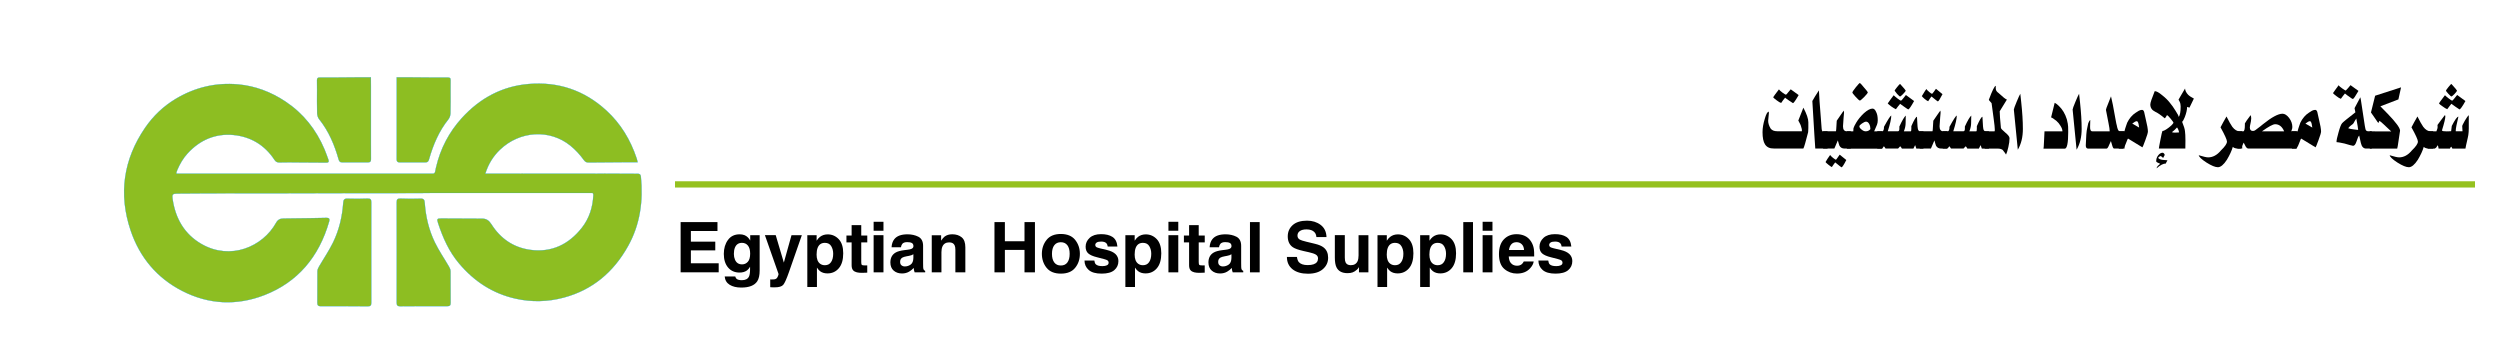
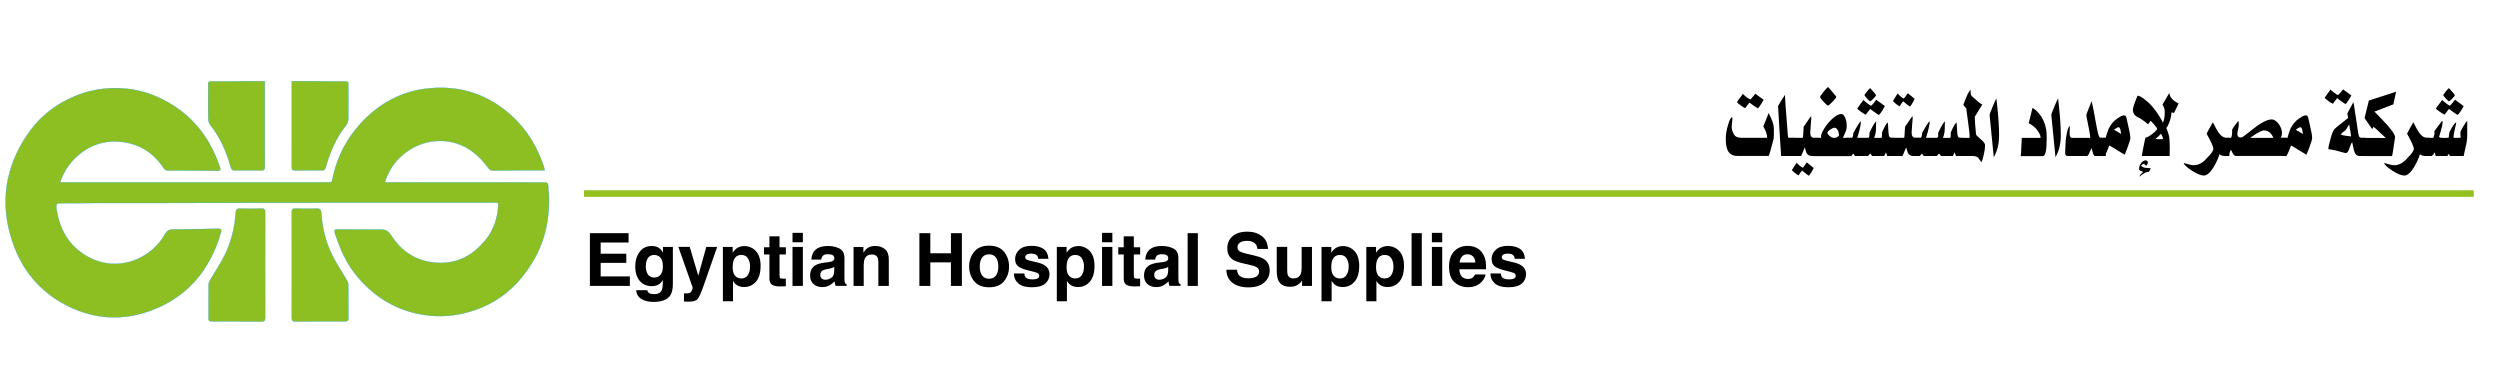
- <svg xmlns="http://www.w3.org/2000/svg" version="1.1" id="Layer_1" x="0px" y="0px" viewBox="0 0 800 114.24" style="enable-background:new 0 0 850.39 114.24;" xml:space="preserve">
+ <svg xmlns="http://www.w3.org/2000/svg" version="1.1" id="Layer_1" x="0px" y="0px" viewBox="38 0 762 114.24" style="enable-background:new 0 0 850.39 114.24;" xml:space="preserve">
  <style type="text/css">
	.st0{fill-rule:evenodd;clip-rule:evenodd;fill:#8DBE22;stroke:#009FE3;stroke-width:0.082;stroke-linejoin:round;}
	.st1{fill:#8DBE22;stroke:#95C11F;stroke-width:2;stroke-linejoin:round;}
</style>
  <g>
    <path class="st0" d="M126.95,24.75c1.61,0,3.05-0.01,4.49,0c2.4,0.01,4.8,0.05,7.2,0.06c1.55,0.01,3.1,0.03,4.64,0   c0.6-0.01,0.94,0.15,0.91,0.85c-0.03,1-0.01,1.99-0.01,2.98c0,2.54,0.04,5.08-0.03,7.62c-0.02,0.64-0.25,1.39-0.64,1.88   c-3.04,3.79-4.9,8.18-6.23,12.86c-0.17,0.58-0.41,0.96-1.08,0.94c-2.77-0.02-5.54-0.02-8.3,0.01c-0.67,0-0.97-0.24-0.96-0.95   c0.02-1.68,0.01-3.36,0.01-5.04c0-6.05,0-12.09,0-18.14C126.95,26.88,126.95,25.93,126.95,24.75z" />
    <path class="st0" d="M118.68,24.75c-1.61,0-3.05-0.01-4.49,0c-2.4,0.01-4.8,0.05-7.2,0.06c-1.55,0.01-3.1,0.03-4.64,0   c-0.6-0.01-0.93,0.15-0.91,0.85c0.03,1,0.02,1.99,0.02,2.98c0,2.54-0.05,5.08,0.03,7.62c0.02,0.64,0.25,1.39,0.64,1.88   c3.04,3.79,4.9,8.18,6.23,12.86c0.17,0.58,0.4,0.96,1.08,0.94c2.77-0.02,5.54-0.02,8.31,0.01c0.67,0,0.97-0.24,0.96-0.95   c-0.02-1.68-0.01-3.36-0.01-5.04c0-6.05,0-12.09,0-18.14C118.68,26.88,118.68,25.93,118.68,24.75z" />
    <path class="st0" d="M144.17,86.77c-0.01-0.47-0.23-0.98-0.47-1.39c-1.51-2.62-3.24-5.11-4.55-7.82   c-1.92-3.95-2.93-8.22-3.24-12.65c-0.06-0.85-0.26-1.37-1.28-1.34c-2.17,0.08-4.35,0.07-6.52-0.02c-0.96-0.04-1.17,0.3-1.17,1.23   c0.03,5.32,0.02,10.63,0.02,15.95c0,5.36,0.01,10.72-0.02,16.07c0,0.87,0.22,1.2,1.12,1.2c5.04-0.05,10.08-0.05,15.13-0.04   c0.71,0,1.02-0.23,1.01-1C144.18,93.57,144.21,90.17,144.17,86.77z" />
    <path class="st0" d="M118.8,80.73c0-5.32-0.02-10.63,0.01-15.95c0.01-0.92-0.21-1.26-1.17-1.23c-2.17,0.09-4.35,0.1-6.52,0.02   c-1.02-0.03-1.22,0.48-1.28,1.34c-0.31,4.43-1.32,8.7-3.24,12.65c-1.32,2.71-3.04,5.2-4.55,7.82c-0.24,0.41-0.46,0.92-0.47,1.39   c-0.04,3.4-0.01,6.8-0.03,10.2c0,0.76,0.3,1,1.02,1c5.04-0.01,10.09-0.01,15.13,0.04c0.89,0.01,1.12-0.33,1.11-1.2   C118.78,91.45,118.8,86.09,118.8,80.73z" />
    <path class="st0" d="M205.08,56.51c-0.07-0.69-0.38-0.9-1.04-0.9c-3.53,0-7.06-0.06-10.6-0.05c-0.99,0-1.99,0.01-2.98,0.03v-0.01   h-21.09c-0.72-0.01-1.44-0.01-2.17-0.02c-1.36,0-2.73,0.01-4.09,0.02h-7.52c-0.1-0.01-0.19-0.02-0.3-0.02   c0.98-3.07,2.52-5.57,4.69-7.65c6.36-6.1,15.93-6.65,22.53-1.32c1.67,1.35,3.07,2.9,4.33,4.62c0.39,0.53,0.81,0.8,1.49,0.79   c3.79-0.06,7.58-0.07,11.38-0.09c1.37-0.01,2.74,0,4.34,0c-0.17-0.62-0.23-0.92-0.32-1.21c-1.99-5.94-5.07-11.08-9.66-15.3   c-7.17-6.6-15.58-9.31-24.94-8.51c-8.39,0.71-15.53,4.49-21.35,10.9c-4.08,4.5-6.83,9.73-8.23,15.73   c-0.35,1.48-0.21,1.91-0.93,2.05H56.49c-0.12-0.21-0.02-0.57,0.24-1.19c0.84-1.95,1.88-3.76,3.32-5.32c4-4.36,8.98-6.4,14.63-5.87   c5.43,0.51,9.99,3.13,13.16,7.96c0.41,0.62,0.88,0.87,1.65,0.84c2.04-0.08,4.09-0.02,6.13-0.01c2.93,0.02,5.87,0.03,8.8,0.06   c0.7,0.01,0.9-0.3,0.66-0.95c-0.4-1.08-0.78-2.18-1.22-3.24c-2.71-6.43-6.86-11.6-12.55-15.38c-4.61-3.06-9.63-4.96-15.08-5.46   c-7.14-0.66-13.88,0.95-20.05,4.66c-3.85,2.31-7.14,5.42-9.75,9.23c-6.91,10.1-8.55,21.13-4.64,32.79   c2.92,8.71,8.47,15.26,16.5,19.39c8.58,4.41,17.5,4.76,26.31,1.35c10.62-4.12,17.47-12.2,20.72-23.55   c0.28-0.99-0.12-1.17-0.89-1.16c-1.74,0.03-3.49,0.07-5.23,0.1c-2.84,0.04-5.67,0.09-8.51,0.11c-1.05,0-1.8,0.38-2.34,1.37   c-4.28,7.7-14.62,12.12-23.88,6.78c-5.42-3.12-8.35-8.12-9.25-14.45c-0.2-1.39,0.01-1.66,1.37-1.68c3.43-0.05,6.86-0.07,10.29-0.07   c6.67-0.01,13.33,0,20-0.01c9.47-0.01,18.93-0.05,28.4-0.07c6.07-0.01,12.14,0.02,18.21-0.01c1.37,0,2.74-0.02,4.11-0.04h52.02   c0.17,0.12,0.27,0.34,0.25,0.76c-0.17,3.87-1.35,7.42-3.66,10.37c-4.23,5.39-9.74,7.99-16.5,7.08c-5.33-0.73-9.51-3.53-12.46-8.19   c-0.76-1.2-1.6-1.8-2.96-1.8c-4.35,0.01-8.71-0.04-13.06-0.06c-1.36,0-1.48,0.14-1.04,1.48c1.54,4.7,3.5,9.1,6.73,12.93   c4.9,5.8,10.82,9.61,18.06,11.24c5.19,1.17,10.36,1.03,15.48-0.35c9.11-2.45,15.88-8.12,20.55-16.53   C204.83,71.81,205.85,64.33,205.08,56.51z" />
  </g>
  <line class="st1" x1="216" y1="59" x2="792" y2="59" />
  <g>
    <path d="M564.8,46.19c-0.53-0.82-0.79-2.12-0.79-3.91c0-1.3,0.24-2.71,0.71-4.24c0.44-1.53,0.85-2.3,1.29-2.3   c0,0.24,0,0.41,0.03,0.5c-0.15,1.38-0.23,2.15-0.23,2.38c0,0.79,0.26,1.62,0.76,2.47c0.44,0.62,1.15,0.91,2.18,0.91h7.86   l-0.03-0.68c-0.18-0.79-0.41-1.47-0.71-1.97c-0.12-0.29-0.27-0.56-0.41-0.77l1.62-4.12c1.06,2,1.59,3.56,1.59,4.68v1.82   c0,0.56-0.03,1-0.06,1.32c-0.79,3.06-1.27,4.8-1.53,5.24h-9.45C566.33,47.55,565.39,47.11,564.8,46.19z M575.57,30.42   c-1,1.74-1.62,2.59-1.82,2.59c-0.03,0-0.44-0.26-1.24-0.82c-0.82-0.56-1.24-0.88-1.27-0.94l-0.68,0.85l-0.59,0.85   c-0.32-0.09-0.79-0.35-1.44-0.85c-0.53-0.38-0.91-0.71-1.12-0.97l0.56-0.82l1.29-1.71c0.15,0.24,0.53,0.59,1.12,1.03   c0.62,0.44,1,0.68,1.12,0.68c0.09,0,0.32-0.26,0.74-0.79l0.79-0.94L575.57,30.42z" />
    <path d="M580.81,30.86c0.38-0.62,0.79-1.27,1.24-1.94c0.09,2,0.29,4.94,0.62,8.86c0.06,1.15,0.15,2.3,0.26,3.44   c0.06,0.56,0.21,0.85,0.44,0.88c-0.35-0.06,0.12-0.09,1.44-0.09v5.53h-3.92c-0.03-0.03-0.12-1.47-0.29-4.39l-0.65-10.83   C580.19,31.89,580.48,31.42,580.81,30.86z" />
    <path d="M587.61,41.07l0.15-2.44c0-0.03,0.35-0.56,1.09-1.59c0.68-1.03,1.09-1.56,1.18-1.65l0.06,0.68l-0.15,1.71   c-0.03,0.44-0.06,0.88-0.09,1.35l-0.09,1.29c0,1.06,0.41,1.59,1.21,1.59h1.29v5.53h-2c-0.77,0-1.32-0.32-1.65-0.94   c-0.15-0.38-0.29-0.94-0.5-1.68l-1.12,2.62h-3.59v-5.53h4.09C587.55,41.93,587.58,41.6,587.61,41.07z M588.7,49.49l2.12,1.71   c-0.79,1.56-1.33,2.35-1.53,2.35c-0.06,0-0.74-0.53-2.03-1.59c-0.15,0.18-0.32,0.41-0.53,0.71c-0.06,0.06-0.09,0.12-0.12,0.18   l-0.26,0.38c-0.09,0.09-0.12,0.15-0.15,0.24c-0.26-0.12-0.65-0.38-1.15-0.79c-0.5-0.41-0.79-0.68-0.88-0.82   c0.5-0.85,0.82-1.38,1.03-1.62l0.44-0.65c0.15,0.24,0.47,0.56,0.94,0.94c0.5,0.38,0.82,0.59,0.91,0.59c0.06,0,0.26-0.26,0.62-0.79   C588.49,49.76,588.7,49.49,588.7,49.49z" />
    <path d="M593.11,41.04c0.09-0.38,0.41-1,0.91-1.85c0.62-1.03,1.41-2,2.44-2.97c1.09-0.97,2-1.47,2.74-1.47   c0.5,0,0.88,0.38,1.21,1.18c0.32,0.62,0.47,1.5,0.47,2.59c0,0.5-0.09,0.97-0.24,1.38l-0.91,2.12h2.56l0.06,5.56h-11.36v-5.56h2.06   L593.11,41.04z M595.17,26.56c0.09,0,0.53,0.47,1.29,1.41c0.82,0.94,1.24,1.47,1.24,1.56c0,0.21-0.38,0.71-1.15,1.5   c-0.77,0.77-1.24,1.15-1.38,1.15c-0.18,0-0.62-0.38-1.35-1.18c-0.71-0.79-1.06-1.24-1.06-1.38c0-0.21,0.35-0.77,1.09-1.68   C594.58,27.03,595.02,26.56,595.17,26.56z M598.17,39.72c-0.27-0.53-0.62-0.79-1.03-0.79c-0.32,0-0.77,0.21-1.32,0.59   c-0.56,0.38-0.82,0.68-0.82,0.91c0,0.32,0.24,0.68,0.74,1.06c0.44,0.35,0.85,0.53,1.29,0.53c0.62,0,1.12-0.24,1.5-0.71   C598.53,40.72,598.41,40.19,598.17,39.72z" />
    <path d="M600.7,42.01h1.59c0.38,0,0.59-0.47,0.59-1.44c1.24-2.27,2-3.47,2.33-3.62c0,1.03-0.38,2.74-1.12,5.06h3.24   c0.35,0,0.5-0.35,0.47-1.03v-0.5c0.91-1.97,1.59-3.12,2.06-3.5c-0.03,0.09-0.03,0.29-0.03,0.62l-0.03,1.77   c0,0.82-0.18,1.71-0.56,2.65h2.18c0.15,0,0.21-0.29,0.21-0.91v-0.74c0.88-2,1.47-3,1.8-3l0.18,3.06c0.03,0.26,0.06,0.5,0.09,0.71   l0.12,0.44c0.15,0.29,0.38,0.44,0.74,0.44h0.94v5.53h-2.27l-0.38-1.12l-0.56,1.12h-3.68c-0.24-0.47-0.44-0.71-0.59-0.71   c-0.03,0-0.15,0.12-0.32,0.35c-0.18,0.24-0.29,0.35-0.38,0.35h-3.94c-0.26-0.47-0.47-0.71-0.59-0.71   c-0.21,0.47-0.53,0.71-0.91,0.71h-1.15V42.01z M612.51,32.33c-1,1.8-1.62,2.68-1.88,2.68c-0.06,0-0.5-0.29-1.29-0.85l-0.91-0.65   c-0.24-0.15-0.35-0.27-0.38-0.29l-0.68,0.82l-0.68,0.91c-0.35-0.15-0.85-0.44-1.47-0.88c-0.62-0.47-1-0.79-1.15-0.97   c0.32-0.47,0.65-0.94,1-1.41c0.26-0.38,0.59-0.77,0.91-1.21c0.21,0.21,0.59,0.56,1.21,1.03c0.62,0.47,0.97,0.71,1.12,0.71   c0.09,0,0.35-0.26,0.79-0.82l0.79-1L612.51,32.33z M608.03,26.86c1.21,1.32,1.79,2.03,1.79,2.12c0,0.18-0.27,0.53-0.82,1.09   s-0.88,0.82-0.97,0.82c-0.12,0-0.44-0.29-0.97-0.85c-0.5-0.62-0.77-0.97-0.77-1c0-0.15,0.26-0.53,0.79-1.18   C607.62,27.18,607.94,26.86,608.03,26.86z" />
    <path d="M618.51,41.07l0.15-2.44c0-0.03,0.35-0.56,1.09-1.59c0.68-1.03,1.09-1.56,1.18-1.65l0.06,0.68l-0.15,1.71   c-0.03,0.44-0.06,0.88-0.09,1.35l-0.09,1.29c0,1.06,0.41,1.59,1.21,1.59h1.29v5.53h-2c-0.77,0-1.32-0.32-1.65-0.94   c-0.15-0.38-0.29-0.94-0.5-1.68l-1.12,2.62h-3.59v-5.53h4.09C618.45,41.93,618.48,41.6,618.51,41.07z M619.16,28.89l0.35-0.47   l2.09,1.71c-0.79,1.56-1.29,2.33-1.5,2.33c-0.06,0-0.74-0.53-2.03-1.59c-0.32,0.38-0.62,0.85-1.06,1.53   c-0.26-0.09-0.65-0.35-1.18-0.79c-0.09-0.09-0.21-0.18-0.32-0.29l-0.06-0.06l-0.06-0.06c-0.09-0.03-0.09-0.09-0.12-0.12   c-0.15-0.15-0.26-0.24-0.29-0.32l1-1.62l0.44-0.65c0.18,0.26,0.5,0.59,0.97,0.97c0.44,0.38,0.74,0.56,0.88,0.56   c0.03,0,0.27-0.26,0.65-0.77C619.01,29.09,619.07,28.98,619.16,28.89z" />
    <path d="M621.66,42.01h1.59c0.38,0,0.59-0.47,0.59-1.44c1.24-2.27,2-3.47,2.33-3.62c0,1.03-0.38,2.74-1.12,5.06h3.24   c0.35,0,0.5-0.35,0.47-1.03v-0.5c0.91-1.97,1.59-3.12,2.06-3.5c-0.03,0.09-0.03,0.29-0.03,0.62l-0.03,1.77   c0,0.82-0.18,1.71-0.56,2.65h2.18c0.15,0,0.21-0.29,0.21-0.91v-0.74c0.88-2,1.47-3,1.79-3l0.18,3.06c0.03,0.26,0.06,0.5,0.09,0.71   l0.12,0.44c0.15,0.29,0.38,0.44,0.74,0.44h0.94v5.53h-2.27l-0.38-1.12l-0.56,1.12h-3.68c-0.24-0.47-0.44-0.71-0.59-0.71   c-0.03,0-0.15,0.12-0.32,0.35c-0.18,0.24-0.29,0.35-0.38,0.35h-3.95c-0.26-0.47-0.47-0.71-0.59-0.71   c-0.21,0.47-0.53,0.71-0.91,0.71h-1.15V42.01z" />
    <path d="M638.7,28.74c0.12,0.35,0.35,0.68,0.74,0.94c1.53,1.41,2.44,2.15,2.77,2.18l-2.3,3.74c0,0.97,0.12,2.71,0.38,5.3   c0,0.24,0.47,0.74,1.38,1.5c0.91,0.74,1.38,1.35,1.38,1.82c0,0.79-0.12,1.77-0.38,2.86c-0.26,1.18-0.53,1.97-0.74,2.38   c-0.21-0.35-0.56-0.85-1.09-1.5c-0.38-0.27-0.91-0.41-1.59-0.41h-4.15v-5.53h3.12c0.09,0,0.12-0.18,0.12-0.53   c0-0.56-0.12-1.71-0.35-3.38l-0.68-5.09l-0.56-0.65c-0.18-0.18-0.29-0.32-0.32-0.44c1.09-2.97,1.83-4.44,2.21-4.47v0.82   C638.64,28.47,638.67,28.62,638.7,28.74z" />
    <path d="M645.35,32.51c0.56-1.35,0.94-2.18,1.15-2.5l0.29,2.68c0.35,3.27,0.53,6.12,0.53,8.57c0,2.59-0.53,4.8-1.62,6.65   l-1.27-12.86C644.44,34.83,644.73,33.98,645.35,32.51z" />
    <path d="M658.83,33.89c1.18,1.12,2.03,2.56,2.56,4.3c0.26,1.06,0.41,1.85,0.41,2.38l0.03,1.62c0,3.59-0.38,5.39-1.12,5.39h-6.8   c0.06-0.15,0.12-0.94,0.18-2.44c0.09-1.65,0.15-2.65,0.15-3.12h5.74c0-0.53-0.21-1.12-0.65-1.8c-0.32-0.56-0.74-1.06-1.24-1.5   c-0.82-0.68-1.41-1.06-1.74-1.15l1.15-4.68C657.86,33.04,658.3,33.39,658.83,33.89z" />
    <path d="M664.16,32.51c0.56-1.35,0.94-2.18,1.15-2.5l0.29,2.68c0.35,3.27,0.53,6.12,0.53,8.57c0,2.59-0.53,4.8-1.62,6.65   l-1.27-12.86C663.24,34.83,663.54,33.98,664.16,32.51z" />
    <path d="M676.93,37.98l0.21,1.12c0.09,0.44,0.12,0.71,0.21,0.91c0.09,0.56,0.21,0.97,0.29,1.18c0.18,0.56,0.41,0.82,0.68,0.82h1.53   v5.53h-3.33c-0.21,0-0.41-0.29-0.59-0.91l-0.44-1.5c0,0.06-0.18,0.47-0.56,1.24c-0.32,0.79-0.59,1.18-0.82,1.18h-5.92   c-0.5,0-0.74-0.35-0.74-1.03c0.09-2.74,0.21-4.62,0.47-5.59l0.32-1.5c0.21-0.56,0.41-0.88,0.65-1.03l-0.06,2.21   c-0.03,0.94,0.21,1.41,0.71,1.41h5.56c0-0.5-0.12-1.38-0.38-2.65l-0.82-4.21c0-0.18,0.23-0.88,0.74-2.09l0.88-2.24   C675.84,32.04,676.31,34.42,676.93,37.98z" />
    <path d="M685.44,35.16c0.32,0,0.53,0.21,0.68,0.65c0.21,0.91,0.35,1.65,0.5,2.24c0.47,1.91,0.71,3.27,0.71,4.03   c0,0.38-0.26,1.29-0.82,2.77c-0.56,1.53-0.88,2.3-0.94,2.3l-4.59-2.8c-0.09,0-0.32,0.53-0.71,1.59c-0.41,1.09-0.76,1.62-1.03,1.62   h-1.24v-5.53h1.82c0.15-0.59,0.29-1.12,0.5-1.68l0.38-1.09c0.68-1.38,1.56-2.44,2.71-3.18l1.03-0.65   C684.82,35.24,685.14,35.16,685.44,35.16z M684.32,39.6c-0.15-0.56-0.32-0.82-0.56-0.82c-0.32,0-0.82,0.27-1.44,0.77l2.21,1.27   L684.32,39.6z" />
    <path d="M699.21,28.33c0.06,0.68,0.38,1.35,0.97,1.97c0.41,0.41,1.03,0.82,1.86,1.24l-1.41,2.91l-0.76-0.24   c0,0.88-0.24,1.97-0.74,3.27c-0.32,0.82-0.62,1.32-0.85,1.5c0.56,1.35,0.85,2.35,0.91,2.97c0.09,0.68,0.15,1.65,0.15,3.03   l-0.03,2.56h-8.48c0-0.09,0.03-0.32,0.12-0.79l0.38-2c0.35-1.8,0.56-2.74,0.65-2.83c0.38,0,1.06-0.35,2.03-1.09   c0.62-0.44,1.12-0.94,1.5-1.5c0-0.18-0.29-0.62-0.88-1.32c-0.62-0.77-1.03-1.15-1.21-1.15c-0.03,0-0.12,0.18-0.29,0.5   c-0.21,0.32-0.35,0.5-0.41,0.5c-1.27-1.06-2.29-1.77-3.09-2.12c-1.03-0.5-1.53-1.27-1.53-2.33c0-0.53,0.47-1.94,1.41-4.24   c0.56,0,1.32,0.41,2.35,1.27c1.09,0.85,1.91,1.68,2.47,2.41c0.62,0.74,1.24,1.59,1.86,2.62c0.68,1.03,1,1.68,1,1.97   c0.41-0.56,0.62-1.68,0.62-3.39c0-0.59-0.12-1.12-0.35-1.56c-0.24-0.47-0.35-0.65-0.35-0.56l0.59-1.03   C698.06,30.24,698.59,29.36,699.21,28.33z M692.06,48.87c0.12,0,0.26,0.09,0.41,0.24c0.15,0.15,0.23,0.32,0.23,0.5l-0.5,0.94   c-0.41-0.41-0.68-0.62-0.82-0.62c-0.15,0-0.41,0.18-0.79,0.56c0.21,0.35,0.74,0.59,1.53,0.68l1.12,0.09c0.18,0,0.29,0,0.35,0.03   L693,52.38c-0.68-0.09-1.65,0.41-2.94,1.5c0.15-0.38,0.29-0.65,0.47-0.82l0.74-0.65c-0.85-0.32-1.29-0.59-1.29-0.79   c0-0.68,0.18-1.3,0.56-1.8C690.97,49.2,691.5,48.87,692.06,48.87z M695.65,42.43h0.62c0.24,0,0.41,0,0.62-0.03   c0.21,0,0.32,0,0.41-0.03c-0.09-0.62-0.32-1.15-0.65-1.59c-0.56,0.62-1.09,1.12-1.62,1.5C695.09,42.34,695.29,42.4,695.65,42.43z" />
    <path d="M716.69,42.01h0.82v5.53h-1.65c-0.68-0.09-1.15-0.27-1.35-0.56c-0.38,1.29-1.03,2.68-1.91,4.15   c-1.03,1.59-2,2.38-2.88,2.38c-0.85,0-2.06-0.5-3.65-1.5c-1.59-1.03-2.41-1.83-2.47-2.33c1.47,0.44,2.47,0.68,3,0.68   c1.5,0,2.88-0.74,4.09-2.21c1.29-1.24,1.94-2.18,1.94-2.85c0-0.56-0.68-2.06-2.06-4.56l0.88-1.65c0.38-0.68,0.71-1.27,1.03-1.82   c0.79,1.59,1.41,2.68,1.85,3.3C715.07,41.54,715.84,42.01,716.69,42.01z" />
    <path d="M718.66,46.96l-0.68-1.32l-0.41,0.85c-0.21,0.35-0.35,0.71-0.56,1.06h-1.03v-5.53h1.85c0.35,0,0.53-0.68,0.53-2.03v-0.5   c0.18-0.38,0.79-1.27,1.85-2.65c0.12,0.32,0.18,0.68,0.18,1.06c0,0.44-0.12,1.21-0.38,2.3l-0.06,0.59c0,0.74,0.32,1.12,1,1.12   c0.26,0,0.53-0.09,0.77-0.27l0.82-0.62c0.5-0.38,1.06-0.79,1.65-1.3c2.74-2.21,4.83-3.33,6.21-3.33c0.71,0,1.41,0.44,2.12,1.35   c0.68,0.91,1.03,1.88,1.03,2.91c0,0.12-0.03,0.29-0.06,0.5c-0.06,0.27-0.15,0.56-0.27,0.85h1.74v5.53h-15.48   C719.22,47.55,718.93,47.34,718.66,46.96z M728.05,39.75c-0.71,0-2.12,0.77-4.21,2.27h7.09C730.29,40.51,729.32,39.75,728.05,39.75   z" />
    <path d="M740.85,35.16c0.32,0,0.53,0.21,0.68,0.65c0.21,0.91,0.35,1.65,0.5,2.24c0.47,1.91,0.71,3.27,0.71,4.03   c0,0.38-0.27,1.29-0.82,2.77c-0.56,1.53-0.88,2.3-0.94,2.3l-4.59-2.8c-0.09,0-0.32,0.53-0.71,1.59c-0.41,1.09-0.77,1.62-1.03,1.62   h-1.24v-5.53h1.82c0.15-0.59,0.29-1.12,0.5-1.68l0.38-1.09c0.68-1.38,1.56-2.44,2.71-3.18l1.03-0.65   C740.23,35.24,740.56,35.16,740.85,35.16z M739.73,39.6c-0.15-0.56-0.32-0.82-0.56-0.82c-0.32,0-0.82,0.27-1.44,0.77l2.21,1.27   L739.73,39.6z" />
    <path d="M754.71,29.09c-1,1.74-1.59,2.59-1.8,2.59c-0.12,0-0.53-0.26-1.27-0.82c-0.38-0.27-0.68-0.44-0.88-0.65l-0.38-0.29   l-0.68,0.85c-0.41,0.53-0.62,0.82-0.62,0.85c-0.41-0.15-0.88-0.41-1.41-0.85c-0.59-0.44-0.97-0.77-1.12-0.97l0.38-0.53   c0.12-0.21,0.24-0.35,0.32-0.47l1.12-1.53c0.15,0.27,0.53,0.59,1.15,1.03c0.62,0.44,1,0.68,1.12,0.68c0.03,0,0.29-0.27,0.74-0.79   l0.79-0.94L754.71,29.09z M755.48,31.95l1.27,8.36c0.06,0.44,0.12,0.77,0.18,0.91c0.09,0.53,0.38,0.79,0.94,0.79h1.09v5.53h-1.8   c-0.85,0-1.41-0.59-1.68-1.77l-0.53-2.38c-0.24,0.15-0.53,0.77-0.85,1.83c-0.32,0.97-0.68,1.44-1.12,1.44   c-0.09,0-0.44-0.09-1.03-0.24l-1.74-0.5c-1.32-0.29-2.18-0.44-2.53-0.44c0-0.62,0.21-1.65,0.65-3.12c0.44-1.62,0.82-2.59,1.15-2.94   c0.29-0.35,1.71-1.5,4.24-3.47l-0.26-1.35l1.85-3.47C755.33,31.18,755.39,31.45,755.48,31.95z M753.18,39.34l-0.24,0.32l-0.77,0.59   c-0.32,0.27-0.59,0.53-0.74,0.79c0.35,0.15,0.91,0.26,1.65,0.35l0.91,0.12c0.26,0.03,0.47,0.06,0.62,0.06   c0-0.38-0.21-1.56-0.59-3.65l-0.47,0.74C753.42,38.92,753.27,39.13,753.18,39.34z" />
    <path d="M761.42,38.66l-0.35,0.71c-0.21-0.27-0.44-0.56-0.71-1l-1.65-2.38l1.33-5.36l8.3-2.68l-0.85,3.86l-5.77,2.21l2.41,2.47   c2.59,2.68,3.89,4.47,3.89,5.33l-0.74,4.92c-0.09,0.44-0.15,0.68-0.18,0.82h-8.77v-5.53l6.86,0.03   C763.07,40.04,761.87,38.92,761.42,38.66z" />
    <path d="M777.79,42.01h0.82v5.53h-1.65c-0.68-0.09-1.15-0.27-1.35-0.56c-0.38,1.29-1.03,2.68-1.91,4.15   c-1.03,1.59-2,2.38-2.88,2.38c-0.85,0-2.06-0.5-3.65-1.5c-1.59-1.03-2.41-1.83-2.47-2.33c1.47,0.44,2.47,0.68,3,0.68   c1.5,0,2.88-0.74,4.09-2.21c1.29-1.24,1.94-2.18,1.94-2.85c0-0.56-0.68-2.06-2.06-4.56l0.88-1.65c0.38-0.68,0.71-1.27,1.03-1.82   c0.79,1.59,1.41,2.68,1.85,3.3C776.17,41.54,776.93,42.01,777.79,42.01z" />
    <path d="M788.74,38.63c0.56-0.94,0.97-1.53,1.27-1.77v4.24c0,0.79-0.06,1.5-0.15,2.12c0,0.06-0.06,0.35-0.18,0.91l-0.53,2.33   c-0.15,0.62-0.21,1-0.21,1.09h-4.18c-0.21-0.41-0.35-0.62-0.38-0.62c-0.09,0-0.21,0.21-0.41,0.62h-3.62   c-0.06-0.5-0.15-0.88-0.29-1.09l-0.32,0.53c-0.09,0.18-0.18,0.26-0.24,0.29c-0.09,0.09-0.21,0.18-0.41,0.27h-2.21v-5.53h2.77   c0.27-0.62,0.41-1.12,0.38-1.47l-0.03-0.56c0.68-0.91,1.41-1.97,2.33-3.12c0.12,0,0.18,0.12,0.18,0.38c0,0.62-0.35,2.12-1.09,4.5   c0.12,0.21,0.62,0.29,1.5,0.29c0.38,0,0.68,0,0.94-0.03c0.27,0,0.41,0,0.5-0.03l0.21-1.68c1-1.97,1.71-2.97,2.12-2.97   c-0.56,2.33-0.85,3.8-0.85,4.47v0.21H788l-0.09-1.65C787.88,40.22,788.18,39.66,788.74,38.63z M786.29,30.39l2.65,1.94   c-1,1.8-1.65,2.68-1.91,2.68c-0.03,0-0.47-0.29-1.27-0.85c-0.09-0.09-0.21-0.12-0.29-0.21l-1.03-0.74l-0.32,0.41   c-0.15,0.15-0.24,0.29-0.32,0.41c-0.26,0.32-0.47,0.59-0.68,0.91c-0.21-0.09-0.41-0.18-0.65-0.32c-0.27-0.15-0.5-0.35-0.82-0.56   c-0.68-0.44-1.06-0.77-1.18-0.97c0.27-0.44,0.62-0.91,1-1.41l0.47-0.62c0.21-0.26,0.32-0.44,0.44-0.59l0.44,0.41l0.76,0.62   c0.62,0.47,0.97,0.71,1.12,0.71c0.09,0,0.35-0.26,0.79-0.82C786.03,30.74,786.29,30.42,786.29,30.39z M784.44,26.86   c1.21,1.32,1.79,2.03,1.79,2.12c0,0.18-0.27,0.53-0.79,1.09c-0.56,0.56-0.88,0.82-1,0.82c-0.09,0-0.41-0.29-0.94-0.85   c-0.53-0.59-0.79-0.91-0.79-1c0-0.15,0.26-0.53,0.79-1.18C784.03,27.18,784.35,26.86,784.44,26.86z" />
  </g>
  <g>
    <path d="M228.89,80.12h-7.81v4.13h8.9v2.89H217.8V71.07h11.79v2.85h-8.51v3.41h7.81V80.12z" />
    <path d="M235.71,89.23c0.33,0.28,0.9,0.43,1.69,0.43c1.12,0,1.87-0.38,2.25-1.12c0.25-0.48,0.37-1.29,0.37-2.42v-0.76   c-0.3,0.51-0.62,0.89-0.96,1.15c-0.62,0.47-1.42,0.71-2.41,0.71c-1.53,0-2.75-0.54-3.66-1.61s-1.37-2.53-1.37-4.36   c0-1.77,0.44-3.25,1.32-4.46s2.13-1.81,3.74-1.81c0.6,0,1.12,0.09,1.56,0.27c0.76,0.31,1.37,0.89,1.83,1.72v-1.71h3.02v11.28   c0,1.53-0.26,2.69-0.77,3.47c-0.89,1.34-2.59,2.01-5.11,2.01c-1.52,0-2.76-0.3-3.72-0.89c-0.96-0.6-1.49-1.49-1.59-2.67h3.38   C235.37,88.81,235.52,89.07,235.71,89.23z M235.19,83.09c0.42,1,1.18,1.51,2.27,1.51c0.73,0,1.34-0.27,1.84-0.82   c0.5-0.55,0.75-1.42,0.75-2.62c0-1.13-0.24-1.99-0.71-2.57c-0.48-0.59-1.11-0.88-1.91-0.88c-1.09,0-1.84,0.51-2.26,1.54   c-0.22,0.55-0.33,1.22-0.33,2.02C234.84,81.94,234.96,82.55,235.19,83.09z" />
    <path d="M250.83,84.03l2.45-8.77h3.31l-4.08,11.69c-0.79,2.25-1.41,3.65-1.87,4.19c-0.46,0.54-1.37,0.81-2.75,0.81   c-0.28,0-0.5,0-0.67-0.01c-0.17,0-0.42-0.02-0.75-0.04v-2.49l0.39,0.02c0.31,0.01,0.6,0,0.87-0.03c0.28-0.04,0.51-0.12,0.7-0.25   c0.18-0.12,0.35-0.38,0.51-0.77c0.16-0.39,0.22-0.63,0.19-0.72l-4.36-12.41h3.46L250.83,84.03z" />
    <path d="M268.39,76.53c0.96,1.03,1.44,2.53,1.44,4.52c0,2.09-0.47,3.69-1.41,4.79s-2.15,1.65-3.64,1.65   c-0.95,0-1.73-0.24-2.36-0.71c-0.34-0.26-0.68-0.64-1-1.15v6.2h-3.08V75.26h2.98v1.76c0.33-0.52,0.69-0.92,1.07-1.22   c0.69-0.53,1.51-0.8,2.47-0.8C266.24,75,267.42,75.51,268.39,76.53z M266.62,81.2c0-0.92-0.21-1.73-0.63-2.43   c-0.42-0.71-1.1-1.06-2.03-1.06c-1.13,0-1.9,0.53-2.32,1.6c-0.22,0.57-0.33,1.29-0.33,2.16c0,1.38,0.37,2.35,1.1,2.91   c0.44,0.33,0.95,0.49,1.55,0.49c0.87,0,1.53-0.33,1.98-1C266.39,83.21,266.62,82.32,266.62,81.2z" />
    <path d="M277.52,84.93v2.32l-1.47,0.05c-1.47,0.05-2.47-0.2-3.01-0.76c-0.35-0.36-0.52-0.91-0.52-1.65v-7.32h-1.66v-2.21h1.66   v-3.32h3.08v3.32h1.93v2.21h-1.93v6.28c0,0.49,0.06,0.79,0.19,0.91c0.12,0.12,0.5,0.18,1.13,0.18c0.09,0,0.19,0,0.3-0.01   C277.31,84.95,277.41,84.94,277.52,84.93z" />
    <path d="M282.71,70.97v2.87h-3.15v-2.87H282.71z M282.71,75.26v11.89h-3.15V75.26H282.71z" />
    <path d="M286.17,76.55c0.82-1.05,2.23-1.57,4.23-1.57c1.3,0,2.46,0.26,3.47,0.77c1.01,0.52,1.52,1.49,1.52,2.92v5.45   c0,0.38,0.01,0.84,0.02,1.37c0.02,0.41,0.08,0.68,0.19,0.83c0.1,0.15,0.25,0.27,0.46,0.36v0.46h-3.38   c-0.09-0.24-0.16-0.47-0.2-0.68c-0.04-0.21-0.07-0.45-0.09-0.72c-0.43,0.47-0.92,0.86-1.48,1.19c-0.67,0.39-1.43,0.58-2.27,0.58   c-1.08,0-1.97-0.31-2.67-0.92c-0.7-0.61-1.05-1.49-1.05-2.61c0-1.46,0.56-2.52,1.69-3.17c0.62-0.36,1.53-0.61,2.73-0.76l1.06-0.13   c0.57-0.07,0.99-0.16,1.23-0.27c0.44-0.19,0.67-0.48,0.67-0.88c0-0.49-0.17-0.82-0.51-1.01c-0.34-0.19-0.83-0.28-1.49-0.28   c-0.73,0-1.25,0.18-1.56,0.55c-0.22,0.27-0.36,0.63-0.44,1.09h-3C285.36,78.07,285.65,77.21,286.17,76.55z M288.48,84.9   c0.29,0.24,0.65,0.36,1.07,0.36c0.67,0,1.29-0.2,1.85-0.59c0.56-0.39,0.86-1.11,0.88-2.15v-1.16c-0.2,0.12-0.39,0.22-0.59,0.3   c-0.2,0.08-0.47,0.15-0.82,0.21l-0.7,0.13c-0.65,0.12-1.12,0.26-1.41,0.43c-0.48,0.28-0.72,0.72-0.72,1.32   C288.03,84.29,288.18,84.67,288.48,84.9z" />
    <path d="M303.74,77.56c-1.05,0-1.78,0.45-2.17,1.34c-0.2,0.47-0.31,1.08-0.31,1.81v6.44h-3.1V75.28h3v1.73   c0.4-0.61,0.78-1.05,1.13-1.32c0.64-0.48,1.45-0.72,2.43-0.72c1.23,0,2.23,0.32,3.02,0.97s1.17,1.71,1.17,3.2v8.01h-3.19v-7.23   c0-0.62-0.08-1.1-0.25-1.44C305.18,77.87,304.6,77.56,303.74,77.56z" />
    <path d="M327.84,87.15v-7.18h-6.28v7.18h-3.33V71.07h3.33v6.13h6.28v-6.13h3.34v16.08H327.84z" />
    <path d="M344.05,76.76c1,1.26,1.51,2.75,1.51,4.46c0,1.75-0.5,3.24-1.51,4.48c-1,1.24-2.53,1.86-4.57,1.86   c-2.04,0-3.57-0.62-4.57-1.86c-1-1.24-1.51-2.73-1.51-4.48c0-1.72,0.5-3.2,1.51-4.46c1-1.26,2.53-1.89,4.57-1.89   C341.52,74.88,343.05,75.51,344.05,76.76z M339.47,77.51c-0.91,0-1.61,0.32-2.1,0.97c-0.49,0.64-0.74,1.56-0.74,2.75   c0,1.19,0.25,2.11,0.74,2.76c0.49,0.65,1.19,0.97,2.1,0.97c0.91,0,1.61-0.32,2.09-0.97s0.73-1.57,0.73-2.76   c0-1.19-0.24-2.11-0.73-2.75S340.38,77.51,339.47,77.51z" />
    <path d="M355.97,75.8c0.93,0.6,1.47,1.62,1.6,3.08h-3.11c-0.04-0.4-0.16-0.72-0.34-0.95c-0.34-0.42-0.92-0.63-1.75-0.63   c-0.68,0-1.16,0.11-1.45,0.32c-0.29,0.21-0.43,0.46-0.43,0.74c0,0.36,0.15,0.61,0.46,0.77c0.31,0.17,1.39,0.45,3.24,0.86   c1.24,0.29,2.16,0.73,2.78,1.32c0.61,0.6,0.92,1.34,0.92,2.24c0,1.18-0.44,2.14-1.31,2.89c-0.88,0.75-2.23,1.12-4.06,1.12   c-1.87,0-3.25-0.39-4.14-1.18c-0.89-0.79-1.34-1.79-1.34-3.02h3.15c0.07,0.55,0.21,0.95,0.43,1.18c0.39,0.41,1.1,0.62,2.14,0.62   c0.61,0,1.1-0.09,1.46-0.27c0.36-0.18,0.54-0.45,0.54-0.82c0-0.35-0.15-0.61-0.44-0.8c-0.29-0.18-1.37-0.49-3.24-0.94   c-1.35-0.33-2.29-0.75-2.85-1.25c-0.55-0.49-0.83-1.21-0.83-2.14c0-1.1,0.43-2.04,1.29-2.83s2.07-1.18,3.64-1.18   C353.83,74.92,355.04,75.21,355.97,75.8z" />
    <path d="M370.17,76.53c0.96,1.03,1.44,2.53,1.44,4.52c0,2.09-0.47,3.69-1.41,4.79s-2.15,1.65-3.64,1.65   c-0.95,0-1.73-0.24-2.36-0.71c-0.34-0.26-0.68-0.64-1-1.15v6.2h-3.08V75.26h2.98v1.76c0.33-0.52,0.69-0.92,1.07-1.22   c0.69-0.53,1.51-0.8,2.47-0.8C368.02,75,369.2,75.51,370.17,76.53z M368.4,81.2c0-0.92-0.21-1.73-0.63-2.43   c-0.42-0.71-1.1-1.06-2.03-1.06c-1.13,0-1.9,0.53-2.32,1.6c-0.22,0.57-0.33,1.29-0.33,2.16c0,1.38,0.37,2.35,1.1,2.91   c0.44,0.33,0.95,0.49,1.55,0.49c0.87,0,1.53-0.33,1.98-1C368.17,83.21,368.4,82.32,368.4,81.2z" />
    <path d="M377.05,70.97v2.87h-3.15v-2.87H377.05z M377.05,75.26v11.89h-3.15V75.26H377.05z" />
    <path d="M385.51,84.93v2.32l-1.47,0.05c-1.47,0.05-2.47-0.2-3.01-0.76c-0.35-0.36-0.52-0.91-0.52-1.65v-7.32h-1.66v-2.21h1.66   v-3.32h3.08v3.32h1.93v2.21h-1.93v6.28c0,0.49,0.06,0.79,0.19,0.91c0.12,0.12,0.5,0.18,1.13,0.18c0.09,0,0.19,0,0.3-0.01   C385.3,84.95,385.4,84.94,385.51,84.93z" />
    <path d="M387.95,76.55c0.82-1.05,2.23-1.57,4.23-1.57c1.3,0,2.46,0.26,3.47,0.77c1.01,0.52,1.52,1.49,1.52,2.92v5.45   c0,0.38,0.01,0.84,0.02,1.37c0.02,0.41,0.08,0.68,0.19,0.83c0.1,0.15,0.25,0.27,0.46,0.36v0.46h-3.38   c-0.09-0.24-0.16-0.47-0.2-0.68c-0.04-0.21-0.07-0.45-0.09-0.72c-0.43,0.47-0.92,0.86-1.48,1.19c-0.67,0.39-1.43,0.58-2.27,0.58   c-1.08,0-1.97-0.31-2.67-0.92c-0.7-0.61-1.05-1.49-1.05-2.61c0-1.46,0.56-2.52,1.69-3.17c0.62-0.36,1.53-0.61,2.73-0.76l1.06-0.13   c0.57-0.07,0.99-0.16,1.23-0.27c0.44-0.19,0.67-0.48,0.67-0.88c0-0.49-0.17-0.82-0.51-1.01c-0.34-0.19-0.83-0.28-1.49-0.28   c-0.73,0-1.25,0.18-1.56,0.55c-0.22,0.27-0.36,0.63-0.44,1.09h-3C387.14,78.07,387.43,77.21,387.95,76.55z M390.26,84.9   c0.29,0.24,0.65,0.36,1.07,0.36c0.67,0,1.29-0.2,1.85-0.59c0.56-0.39,0.86-1.11,0.88-2.15v-1.16c-0.2,0.12-0.39,0.22-0.59,0.3   c-0.2,0.08-0.47,0.15-0.82,0.21l-0.7,0.13c-0.65,0.12-1.12,0.26-1.41,0.43c-0.48,0.28-0.72,0.72-0.72,1.32   C389.81,84.29,389.96,84.67,390.26,84.9z" />
    <path d="M399.99,71.07h3.11v16.08h-3.11V71.07z" />
    <path d="M418.43,84.83c0.79,0,1.44-0.09,1.93-0.26c0.94-0.33,1.41-0.96,1.41-1.87c0-0.53-0.23-0.94-0.7-1.23   c-0.47-0.28-1.2-0.53-2.19-0.75l-1.7-0.38c-1.67-0.38-2.83-0.79-3.47-1.23c-1.08-0.74-1.63-1.9-1.63-3.48   c0-1.44,0.52-2.64,1.57-3.59c1.05-0.95,2.59-1.43,4.61-1.43c1.69,0,3.14,0.45,4.34,1.35c1.2,0.9,1.82,2.2,1.88,3.91h-3.23   c-0.06-0.97-0.48-1.65-1.27-2.06c-0.52-0.27-1.17-0.4-1.95-0.4c-0.87,0-1.56,0.17-2.07,0.52c-0.52,0.35-0.77,0.84-0.77,1.46   c0,0.57,0.25,1,0.76,1.29c0.33,0.19,1.03,0.41,2.09,0.67l2.77,0.67c1.21,0.29,2.13,0.68,2.75,1.17c0.96,0.76,1.44,1.85,1.44,3.28   c0,1.47-0.56,2.69-1.69,3.66c-1.12,0.97-2.71,1.46-4.76,1.46c-2.09,0-3.74-0.48-4.94-1.43c-1.2-0.96-1.8-2.27-1.8-3.94h3.21   c0.1,0.73,0.3,1.28,0.6,1.65C416.17,84.49,417.11,84.83,418.43,84.83z" />
    <path d="M434.87,85.47c-0.03,0.04-0.1,0.15-0.22,0.33c-0.12,0.18-0.25,0.34-0.42,0.48c-0.49,0.44-0.96,0.73-1.41,0.89   c-0.46,0.16-0.99,0.24-1.6,0.24c-1.76,0-2.95-0.63-3.56-1.9c-0.34-0.7-0.51-1.73-0.51-3.09v-7.17h3.19v7.17   c0,0.68,0.08,1.19,0.24,1.53c0.28,0.6,0.84,0.91,1.67,0.91c1.06,0,1.79-0.43,2.18-1.29c0.2-0.47,0.31-1.08,0.31-1.84v-6.47h3.15   v11.89h-3.02V85.47z" />
    <path d="M450.85,76.53c0.96,1.03,1.44,2.53,1.44,4.52c0,2.09-0.47,3.69-1.41,4.79c-0.94,1.1-2.16,1.65-3.64,1.65   c-0.95,0-1.73-0.24-2.36-0.71c-0.34-0.26-0.68-0.64-1-1.15v6.2h-3.08V75.26h2.98v1.76c0.33-0.52,0.69-0.92,1.07-1.22   c0.69-0.53,1.51-0.8,2.46-0.8C448.71,75,449.88,75.51,450.85,76.53z M449.08,81.2c0-0.92-0.21-1.73-0.63-2.43   c-0.42-0.71-1.1-1.06-2.04-1.06c-1.13,0-1.9,0.53-2.32,1.6c-0.22,0.57-0.33,1.29-0.33,2.16c0,1.38,0.37,2.35,1.1,2.91   c0.44,0.33,0.95,0.49,1.55,0.49c0.87,0,1.53-0.33,1.98-1C448.86,83.21,449.08,82.32,449.08,81.2z" />
    <path d="M464.5,76.53c0.96,1.03,1.44,2.53,1.44,4.52c0,2.09-0.47,3.69-1.41,4.79c-0.94,1.1-2.16,1.65-3.64,1.65   c-0.95,0-1.73-0.24-2.36-0.71c-0.34-0.26-0.68-0.64-1-1.15v6.2h-3.08V75.26h2.98v1.76c0.33-0.52,0.69-0.92,1.07-1.22   c0.69-0.53,1.51-0.8,2.46-0.8C462.35,75,463.53,75.51,464.5,76.53z M462.73,81.2c0-0.92-0.21-1.73-0.63-2.43   c-0.42-0.71-1.1-1.06-2.04-1.06c-1.13,0-1.9,0.53-2.32,1.6c-0.22,0.57-0.33,1.29-0.33,2.16c0,1.38,0.37,2.35,1.1,2.91   c0.44,0.33,0.95,0.49,1.55,0.49c0.87,0,1.53-0.33,1.98-1C462.5,83.21,462.73,82.32,462.73,81.2z" />
    <path d="M468.25,71.07h3.11v16.08h-3.11V71.07z" />
    <path d="M477.59,70.97v2.87h-3.15v-2.87H477.59z M477.59,75.26v11.89h-3.15V75.26H477.59z" />
    <path d="M490.78,83.66c-0.08,0.71-0.45,1.42-1.1,2.15c-1.02,1.16-2.44,1.73-4.28,1.73c-1.51,0-2.85-0.49-4-1.46   s-1.73-2.56-1.73-4.76c0-2.06,0.52-3.64,1.57-4.73s2.4-1.65,4.06-1.65c0.99,0,1.88,0.19,2.67,0.56s1.45,0.96,1.96,1.76   c0.46,0.71,0.77,1.52,0.91,2.45c0.08,0.55,0.11,1.33,0.1,2.36h-8.14c0.04,1.19,0.42,2.03,1.12,2.51c0.43,0.3,0.95,0.45,1.55,0.45   c0.64,0,1.16-0.18,1.56-0.55c0.22-0.2,0.41-0.47,0.58-0.82H490.78z M487.7,80.01c-0.05-0.82-0.3-1.45-0.75-1.87   c-0.45-0.43-1-0.64-1.66-0.64c-0.72,0-1.28,0.23-1.67,0.68c-0.4,0.45-0.65,1.06-0.75,1.83H487.7z" />
    <path d="M501.22,75.8c0.93,0.6,1.47,1.62,1.6,3.08h-3.11c-0.04-0.4-0.16-0.72-0.34-0.95c-0.34-0.42-0.92-0.63-1.75-0.63   c-0.68,0-1.16,0.11-1.45,0.32c-0.29,0.21-0.43,0.46-0.43,0.74c0,0.36,0.15,0.61,0.46,0.77c0.3,0.17,1.38,0.45,3.24,0.86   c1.24,0.29,2.16,0.73,2.78,1.32c0.61,0.6,0.92,1.34,0.92,2.24c0,1.18-0.44,2.14-1.31,2.89c-0.88,0.75-2.23,1.12-4.06,1.12   c-1.87,0-3.25-0.39-4.14-1.18c-0.89-0.79-1.34-1.79-1.34-3.02h3.15c0.07,0.55,0.21,0.95,0.42,1.18c0.39,0.41,1.1,0.62,2.14,0.62   c0.61,0,1.1-0.09,1.46-0.27c0.36-0.18,0.54-0.45,0.54-0.82c0-0.35-0.15-0.61-0.44-0.8c-0.29-0.18-1.37-0.49-3.24-0.94   c-1.35-0.33-2.29-0.75-2.85-1.25c-0.55-0.49-0.83-1.21-0.83-2.14c0-1.1,0.43-2.04,1.29-2.83c0.86-0.79,2.07-1.18,3.64-1.18   C499.07,74.92,500.28,75.21,501.22,75.8z" />
  </g>
</svg>
